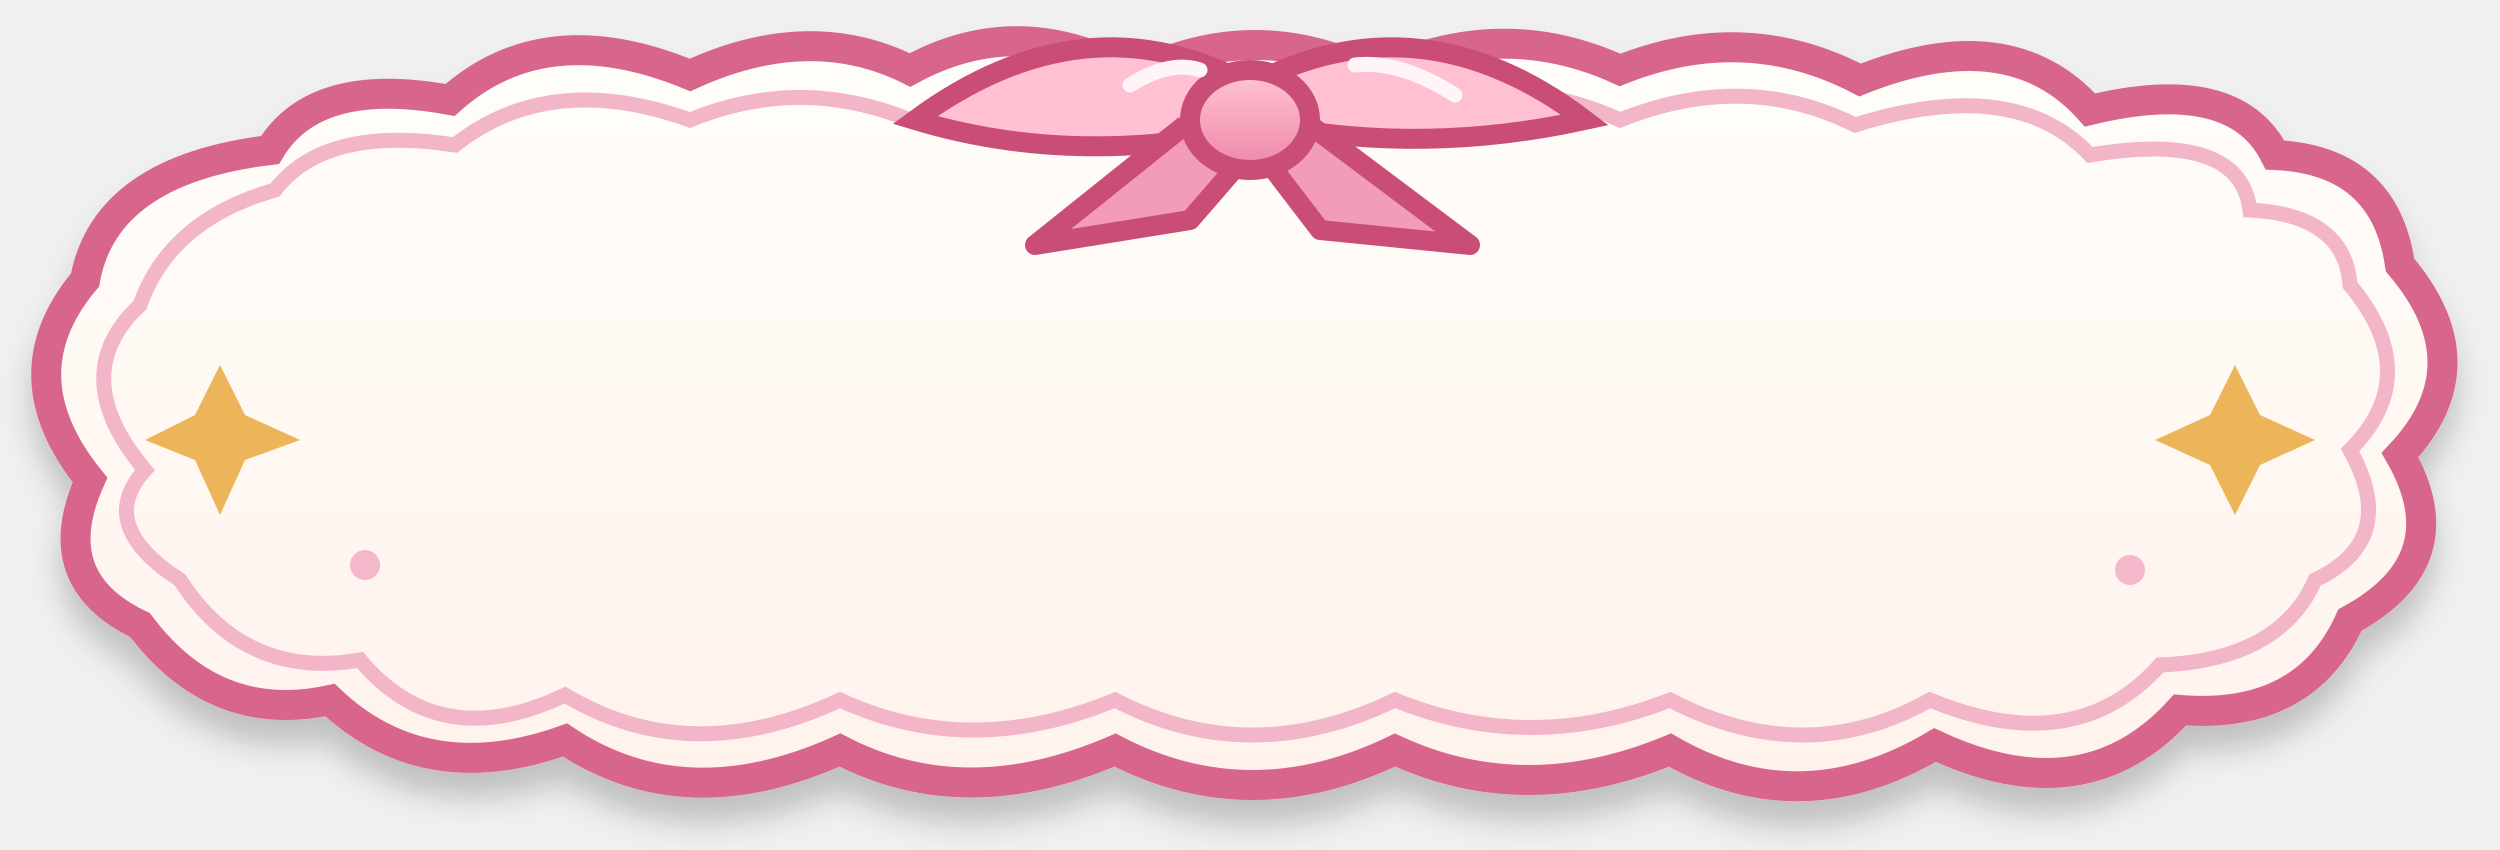
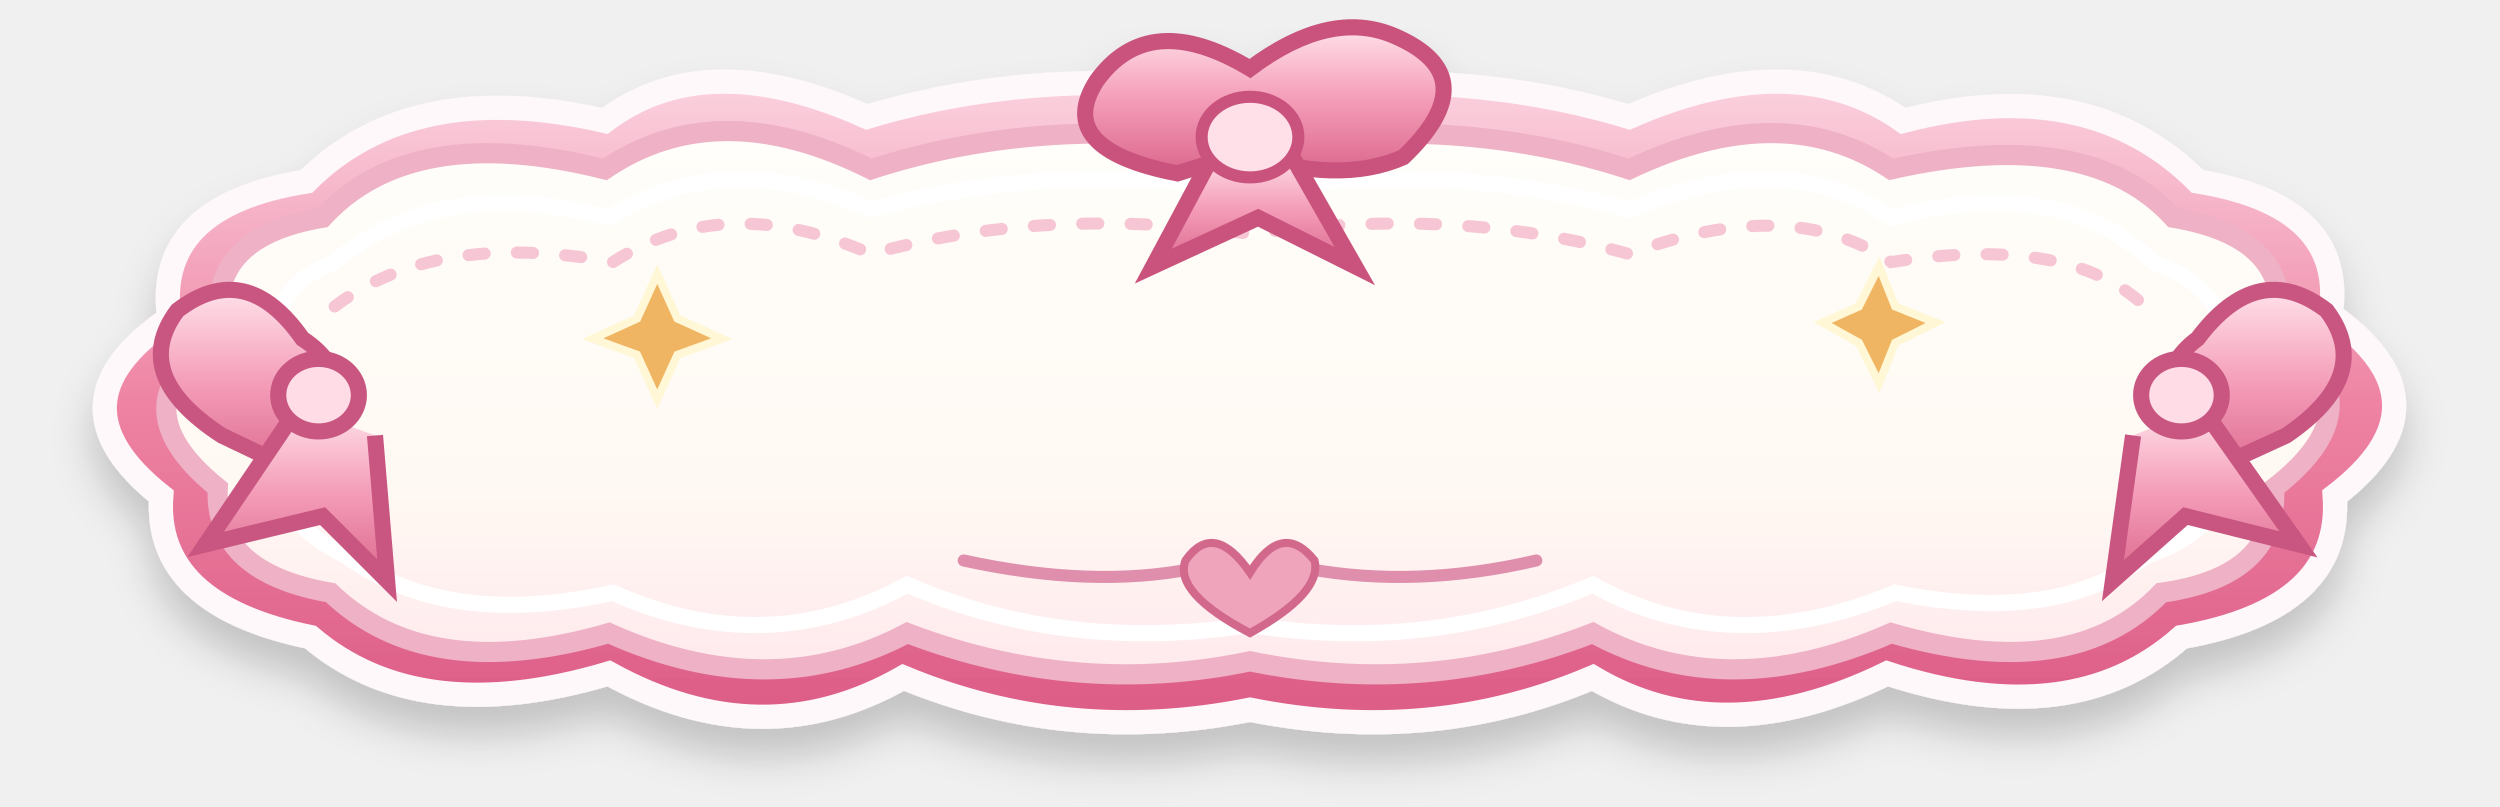
- <svg xmlns="http://www.w3.org/2000/svg" width="500" height="170" viewBox="0 0 500 170">
+ <svg xmlns="http://www.w3.org/2000/svg" width="620" height="200" viewBox="0 0 620 200" role="img" aria-label="Decorative coquette logo frame">
  <defs>
-     <linearGradient id="g" x1="0" y1="0" x2="0" y2="1">
-       <stop stop-color="#fffef9" />
-       <stop offset="1" stop-color="#fff2ed" />
+     <linearGradient id="body" x2="0" y2="1">
+       <stop stop-color="#fffefa" />
+       <stop offset=".65" stop-color="#fff9f3" />
+       <stop offset="1" stop-color="#ffe9ed" />
    </linearGradient>
-     <linearGradient id="r" x1="0" y1="0" x2="0" y2="1">
-       <stop stop-color="#ffc6d4" />
-       <stop offset="1" stop-color="#ef85a8" />
+     <linearGradient id="edge" x2="0" y2="1">
+       <stop stop-color="#fbd2df" />
+       <stop offset=".5" stop-color="#ee83a3" />
+       <stop offset="1" stop-color="#dc5c86" />
    </linearGradient>
-     <filter id="s" x="-15%" y="-30%" width="130%" height="160%">
-       <feGaussianBlur in="SourceAlpha" stdDeviation="3" />
-       <feOffset dy="5" />
+     <linearGradient id="ribbon" x2="0" y2="1">
+       <stop stop-color="#ffe1e9" />
+       <stop offset=".5" stop-color="#f49cb8" />
+       <stop offset="1" stop-color="#db678d" />
+     </linearGradient>
+     <filter id="shadow" x="-15%" y="-25%" width="130%" height="155%">
+       <feGaussianBlur in="SourceAlpha" stdDeviation="5" />
+       <feOffset dy="7" />
      <feComponentTransfer>
-         <feFuncA type="linear" slope=".2" />
+         <feFuncA type="linear" slope=".19" />
      </feComponentTransfer>
      <feMerge>
        <feMergeNode />
        <feMergeNode in="SourceGraphic" />
      </feMerge>
    </filter>
  </defs>
-   <g filter="url(#s)">
-     <path d="M54 30Q63 15 90 20Q109 3 138 15Q162 4 182 14Q204 2 227 15Q251 3 275 15Q300 3 324 14Q349 4 372 16Q402 4 418 22Q447 15 455 31Q477 32 480 53Q497 73 480 91Q492 112 470 124Q461 144 436 142Q417 163 387 149Q360 165 334 150Q305 162 279 150Q250 164 223 150Q193 163 168 150Q137 164 113 148Q85 158 66 140Q43 145 28 125Q9 116 18 96Q1 75 17 56Q21 34 54 30Z" fill="url(#g)" stroke="#d7658c" stroke-width="6" />
-     <path d="M55 38Q65 25 91 29Q110 14 138 24Q160 15 182 24Q204 14 227 24Q251 13 275 24Q300 13 324 24Q349 14 371 25Q403 15 418 31Q448 26 450 42Q469 43 470 57Q485 75 470 90Q480 108 463 116Q456 132 432 133Q415 152 386 140Q361 154 334 140Q306 151 279 140Q250 154 223 140Q194 152 168 140Q138 154 113 139Q88 151 72 132Q49 136 36 116Q19 105 29 94Q13 75 28 61Q34 44 55 38Z" fill="none" stroke="#f3b5c8" stroke-width="3" />
-     <path d="M183 24Q217 -1 250 17Q284 -1 317 24Q285 31 254 25Q216 34 183 24Z" fill="#ffc0d1" stroke="#c94e76" stroke-width="4" />
-     <path d="M237 25L207 49L238 44L251 29L264 46L294 49L262 25" fill="#f39cb8" stroke="#c94e76" stroke-width="4" stroke-linejoin="round" />
-     <ellipse cx="250" cy="24" rx="12" ry="10" fill="url(#r)" stroke="#c94e76" stroke-width="4" />
-     <path d="M226 17Q234 12 240 14M271 13Q280 12 291 19" fill="none" stroke="#fff5f8" stroke-width="3" stroke-linecap="round" />
-     <g fill="#edb55a">
-       <path d="M44 73L49 83L60 88L49 92L44 103L39 92L29 88L39 83Z" />
-       <path d="M447 73L452 83L463 88L452 93L447 103L442 93L431 88L442 83Z" />
-     </g>
-     <g fill="#f5b8ca">
-       <circle cx="73" cy="113" r="3" />
-       <circle cx="426" cy="114" r="3" />
-     </g>
+   <g filter="url(#shadow)">
+     <path d="M76 45 Q102 19 150 30 Q175 11 215 29 Q258 16 310 23 Q361 16 404 29 Q445 11 472 30 Q518 18 545 45 Q582 51 578 78 Q609 100 579 123 Q581 151 541 158 Q514 182 468 167 Q427 187 395 168 Q355 185 310 176 Q265 185 224 168 Q189 188 151 167 Q104 181 77 158 Q38 150 40 123 Q11 100 42 79 Q38 51 76 45Z" fill="url(#edge)" stroke="#fff8fb" stroke-width="6" />
+     <path d="M80 54 Q102 30 150 42 Q178 23 216 42 Q259 28 310 36 Q361 28 404 42 Q442 24 469 42 Q518 31 539 54 Q569 59 565 82 Q591 100 564 121 Q565 143 536 147 Q514 170 469 157 Q428 175 395 157 Q354 173 310 164 Q267 173 225 157 Q191 175 151 157 Q106 170 82 147 Q53 142 54 121 Q28 100 55 83 Q50 59 80 54Z" fill="url(#body)" stroke="#eeb1c5" stroke-width="5" />
+     <path d="M83 65 Q109 43 151 54 Q180 36 216 52 Q259 40 310 47 Q361 40 404 52 Q443 36 469 54 Q511 43 534 65 Q553 72 551 86 Q570 100 551 118 Q552 131 532 138 Q510 155 470 147 Q429 164 395 145 Q355 162 310 155 Q264 162 225 145 Q190 164 152 147 Q111 156 86 138 Q68 129 70 117 Q51 100 69 86 Q67 71 83 65Z" fill="none" stroke="#fff" stroke-width="4" />
+     <path d="M83 76 Q108 57 152 65 Q180 47 216 63 Q259 51 310 58 Q361 51 404 63 Q444 48 469 65 Q513 58 532 76" fill="none" stroke="#f7c6d5" stroke-width="3" stroke-dasharray="4 8" stroke-linecap="round" />
+     <path d="M75 84Q61 64 44 77Q32 93 55 108L78 119Q92 95 75 84Z" fill="url(#ribbon)" stroke="#c85680" stroke-width="4" />
+     <path d="M74 101L51 135L80 128L96 144L93 108" fill="url(#ribbon)" stroke="#c85680" stroke-width="4" />
+     <ellipse cx="79" cy="98" rx="10" ry="9" fill="#ffdce6" stroke="#c85680" stroke-width="4" />
+     <path d="M545 84Q560 64 577 77Q589 93 567 108L543 119Q530 95 545 84Z" fill="url(#ribbon)" stroke="#c85680" stroke-width="4" />
+     <path d="M546 101L570 135L542 128L524 144L529 108" fill="url(#ribbon)" stroke="#c85680" stroke-width="4" />
+     <ellipse cx="541" cy="98" rx="10" ry="9" fill="#ffdce6" stroke="#c85680" stroke-width="4" />
+     <path d="M310 17Q285 2 272 20Q261 37 292 43L308 38Q332 46 348 39Q369 19 346 9Q330 2 310 17Z" fill="url(#ribbon)" stroke="#c9537c" stroke-width="4" />
+     <path d="M301 38L286 66L312 54L336 66L320 38" fill="url(#ribbon)" stroke="#c9537c" stroke-width="4" />
+     <ellipse cx="310" cy="34" rx="12" ry="10" fill="#ffe0e9" stroke="#c9537c" stroke-width="3" />
+     <path d="M163 68L168 79L179 84L168 88L163 99L158 88L147 84L158 79Z M466 66L470 76L480 80L470 85L466 95L461 85L452 80L461 76Z" fill="#efb562" stroke="#fff7d5" stroke-width="2" />
+     <path d="M239 139Q271 146 296 141M324 141Q351 146 381 139" stroke="#df8fac" stroke-width="3" stroke-linecap="round" fill="none" />
+     <path d="M310 142Q301 129 294 139Q291 147 310 157Q328 147 326 139Q318 129 310 142Z" fill="#efa4bc" stroke="#d2698c" stroke-width="2" />
  </g>
</svg>
